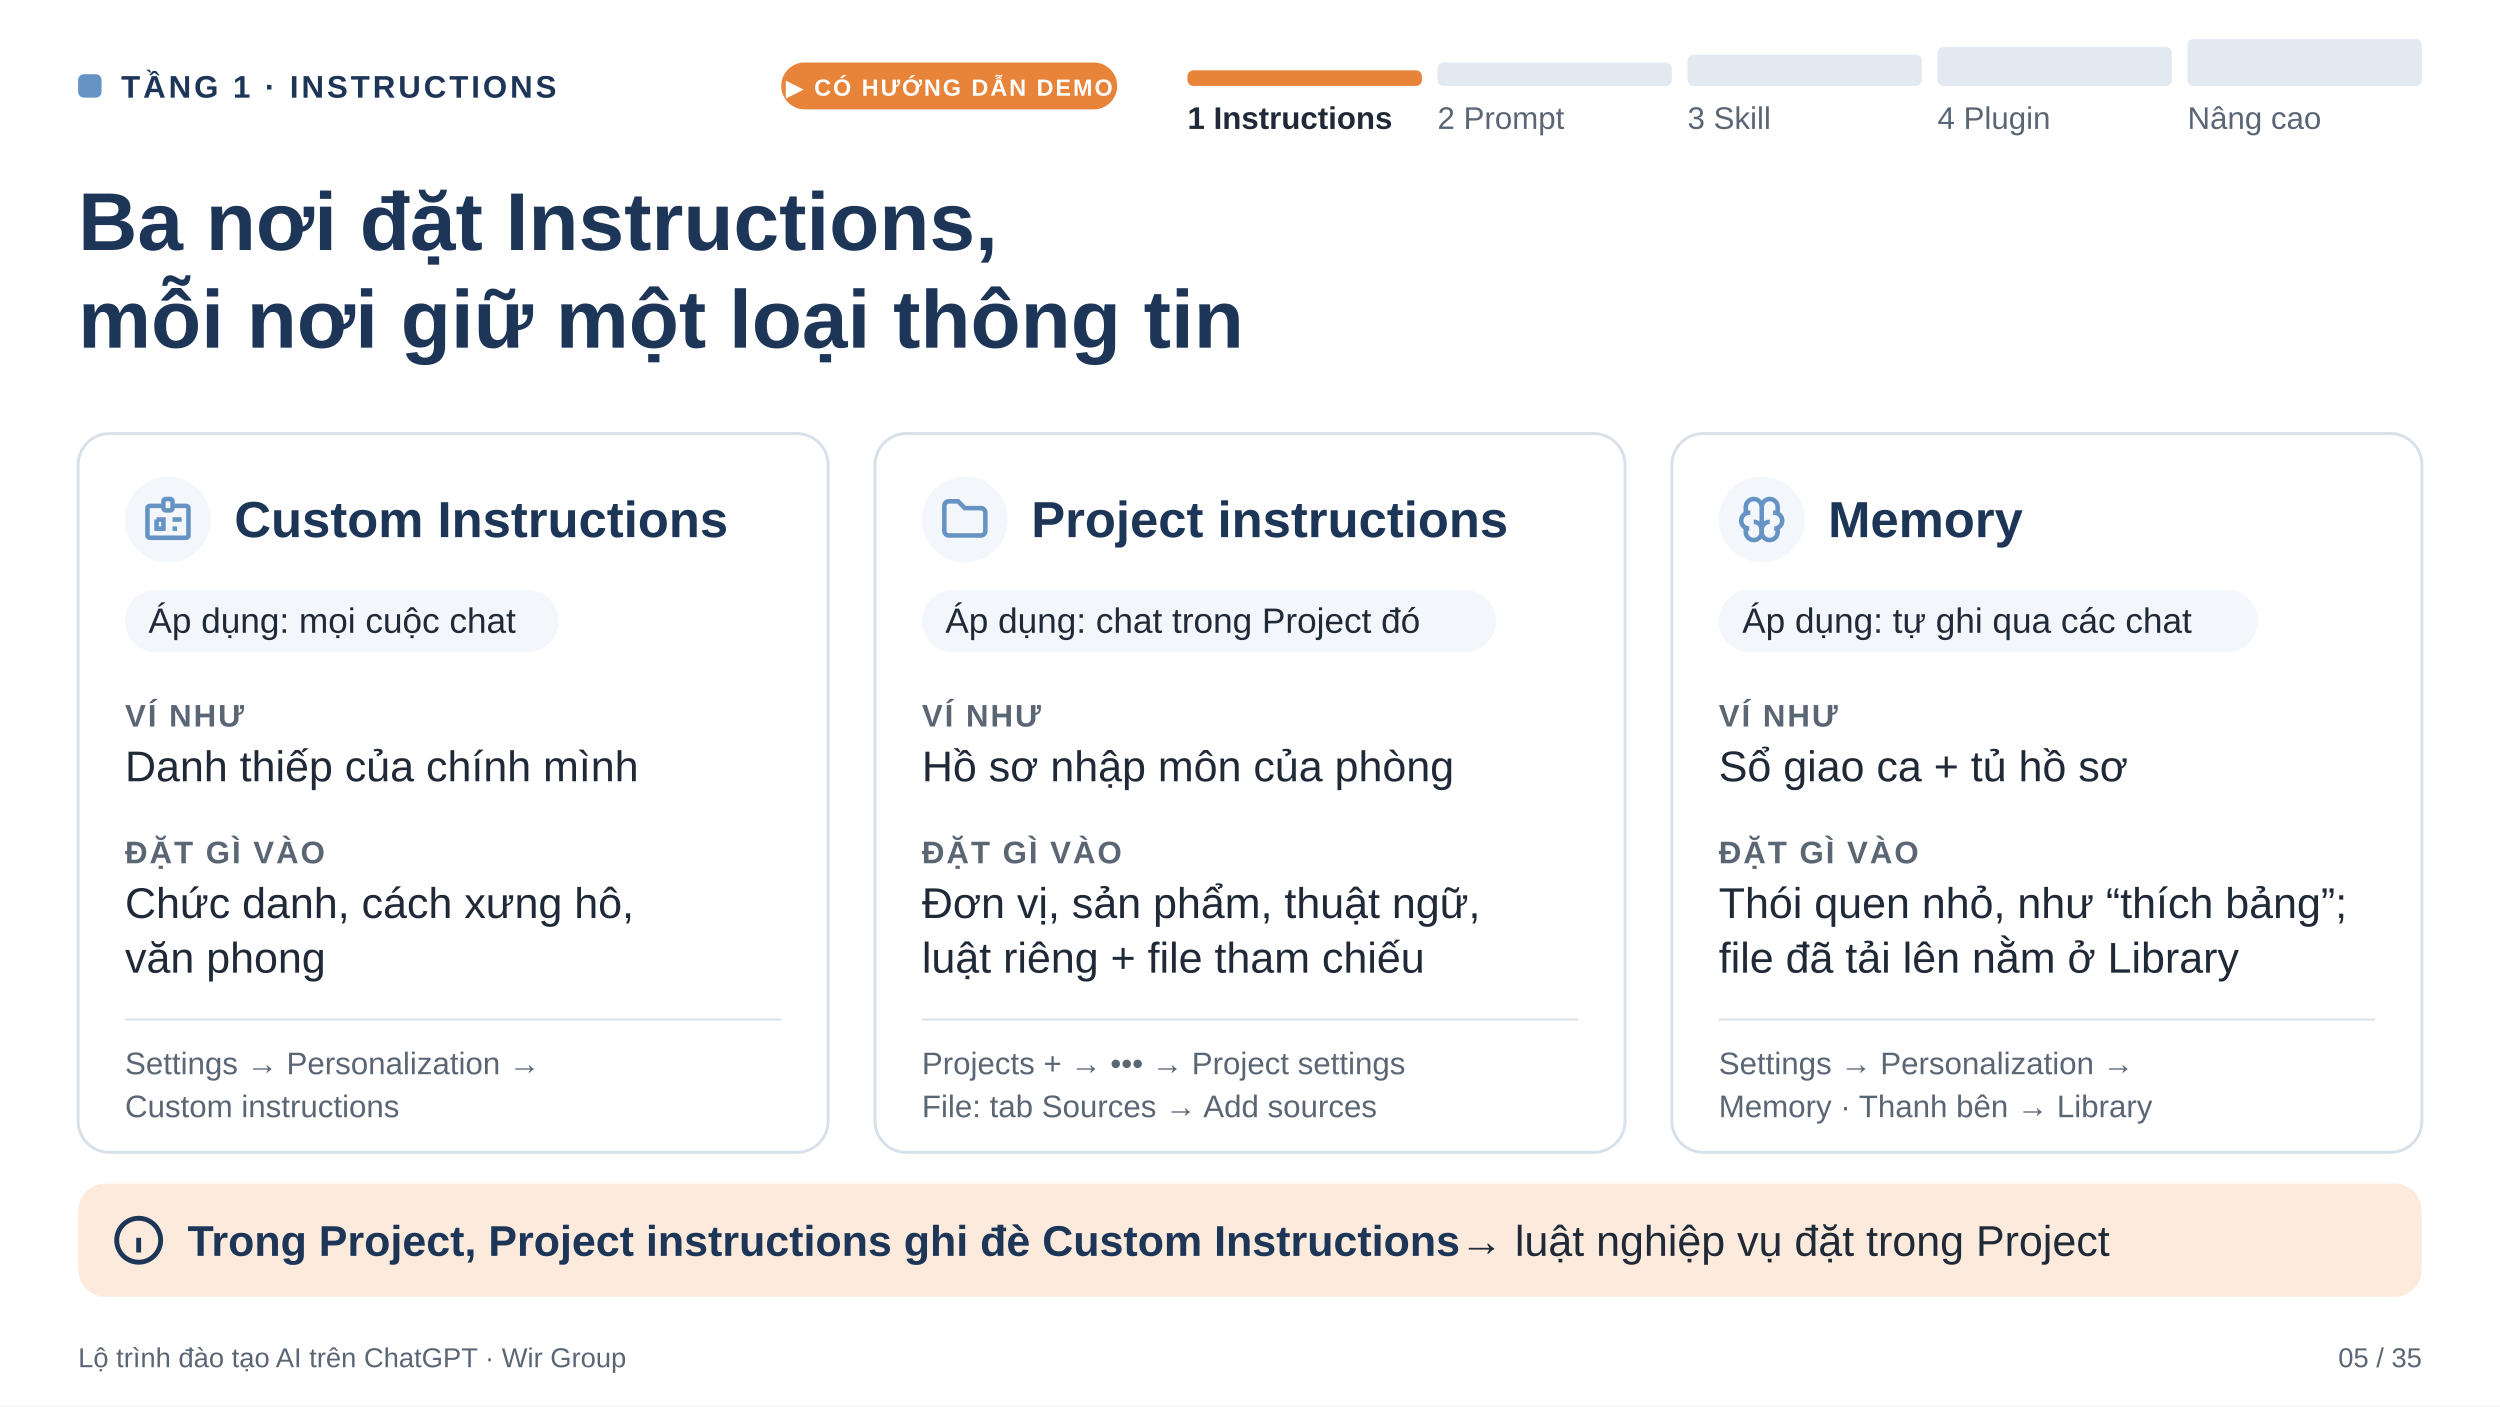
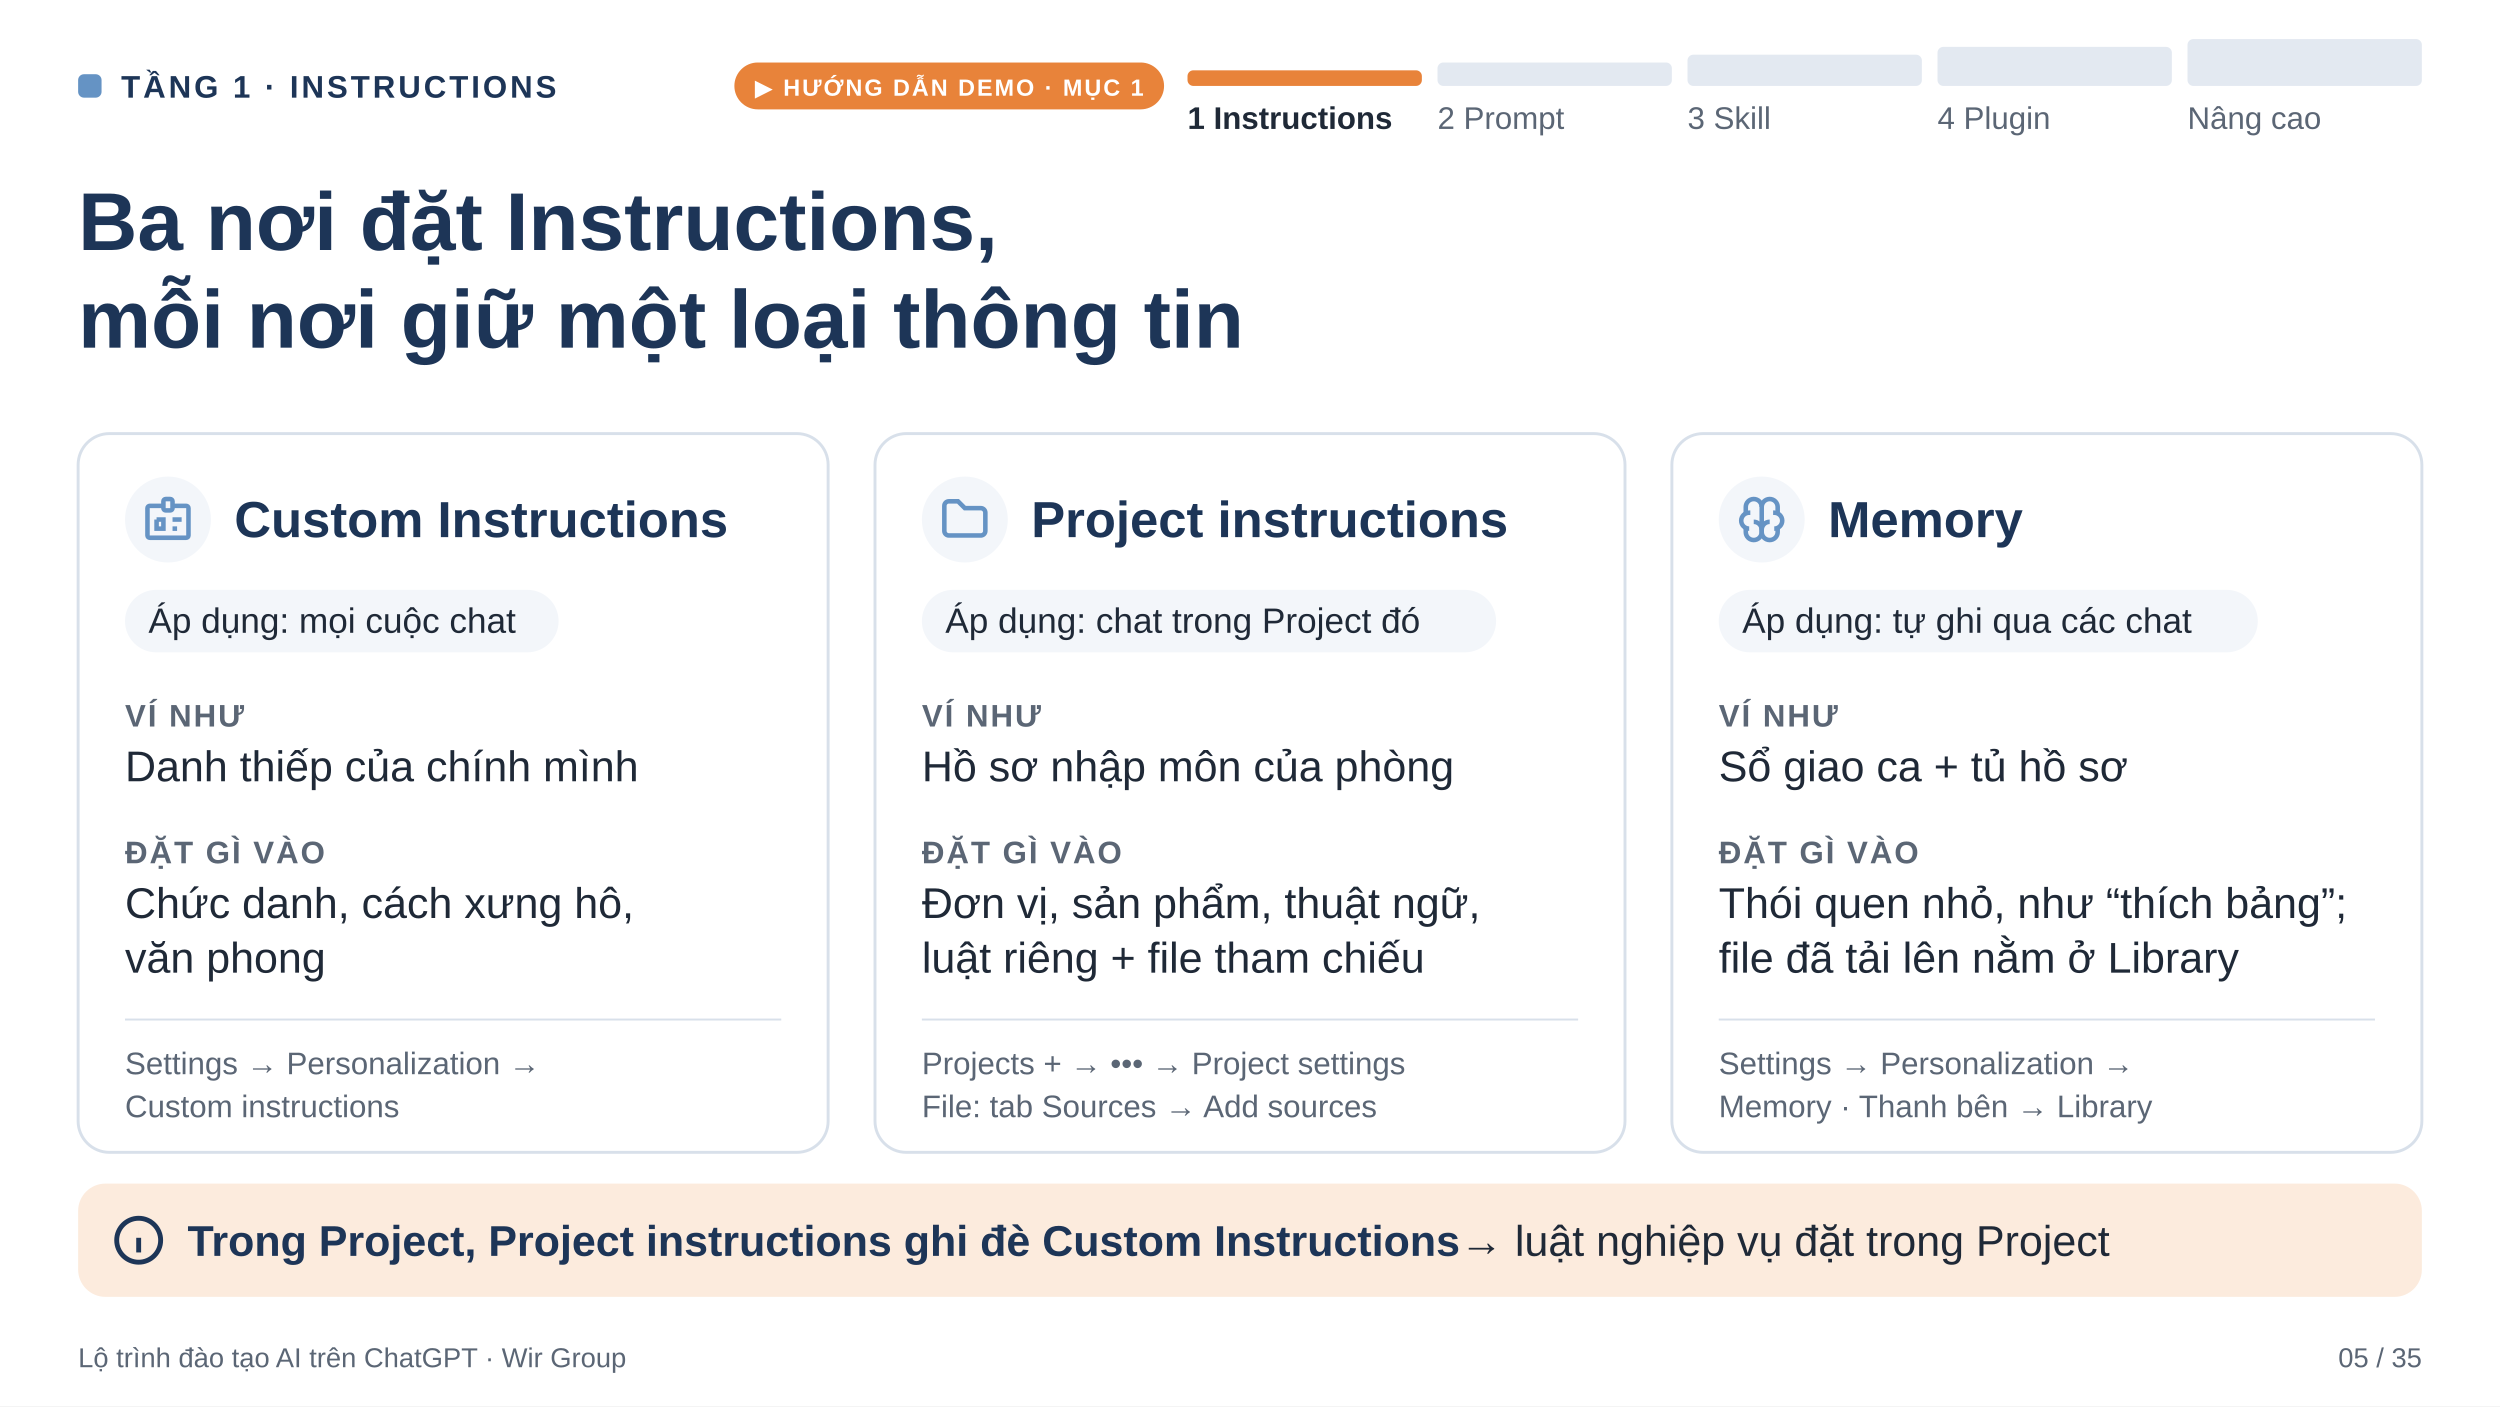
<svg xmlns="http://www.w3.org/2000/svg" viewBox="0 0 1280 720" width="1280" height="720" font-family="Aptos, 'Segoe UI', Arial, sans-serif" data-pptx-page-role="content">
  <rect id="bg" data-pptx-role="background" x="0" y="0" width="1280" height="720" fill="#FFFFFF" />
  <g id="section-kicker" data-pptx-role="chrome" data-pptx-bounds="40 30 540 30">
    <rect x="40" y="38" width="12" height="12" rx="3" fill="#6593C4" />
    <text x="62" y="50" font-size="16" font-weight="bold" letter-spacing="1.5" fill="#1D3557">TẦNG 1 · INSTRUCTIONS</text>
  </g>
-   <g id="demo-flag" data-pptx-role="chrome" data-pptx-bounds="400 30 180 28">
-     <rect x="400" y="32" width="172" height="24" rx="12" fill="#E8833A" />
-     <text x="486" y="49" font-size="12" font-weight="bold" letter-spacing="1" fill="#FFFFFF" text-anchor="middle">▶ CÓ HƯỚNG DẪN DEMO</text>
+   <g id="demo-flag" data-pptx-role="chrome" data-pptx-bounds="376 30 224 28">
+     <rect x="376" y="32" width="220" height="24" rx="12" fill="#E8833A" />
+     <text x="486" y="49" font-size="12" font-weight="bold" letter-spacing="1" fill="#FFFFFF" text-anchor="middle">▶ HƯỚNG DẪN DEMO · MỤC 1</text>
  </g>
  <g id="roadmap-tracker" data-pptx-role="chrome" data-pptx-bounds="600 14 640 62">
    <rect x="608" y="36" width="120" height="8" rx="3" fill="#E8833A" />
    <rect x="736" y="32" width="120" height="12" rx="3" fill="#E3E9F1" />
    <rect x="864" y="28" width="120" height="16" rx="3" fill="#E3E9F1" />
    <rect x="992" y="24" width="120" height="20" rx="3" fill="#E3E9F1" />
    <rect x="1120" y="20" width="120" height="24" rx="3" fill="#E3E9F1" />
    <text x="608" y="66" font-size="16" font-weight="bold" fill="#1F2937">1 Instructions</text>
    <text x="736" y="66" font-size="16" fill="#5B6675">2 Prompt</text>
    <text x="864" y="66" font-size="16" fill="#5B6675">3 Skill</text>
    <text x="992" y="66" font-size="16" fill="#5B6675">4 Plugin</text>
    <text x="1120" y="66" font-size="16" fill="#5B6675">Nâng cao</text>
  </g>
  <text font-size="42" font-weight="bold" fill="#1D3557" x="40" y="128">Ba nơi đặt Instructions,</text>
  <text font-size="42" font-weight="bold" fill="#1D3557" x="40" y="178">mỗi nơi giữ một loại thông tin</text>
  <g id="card-custom" data-pptx-bounds="40 222 384 368">
    <rect x="40" y="222" width="384" height="368" rx="16" fill="#FFFFFF" stroke="#D8E0EA" stroke-width="1.5" />
    <circle cx="86" cy="266" r="22" fill="#F3F6FA" />
    <g transform="translate(72, 252) scale(1.16667)" fill="none" stroke="#6593C4" stroke-width="2">
      <path d="M7 12h3v4h-3l0 -4" />
      <path d="M10 6h-6a1 1 0 0 0 -1 1v12a1 1 0 0 0 1 1h16a1 1 0 0 0 1 -1v-12a1 1 0 0 0 -1 -1h-6" />
      <path d="M10 4a1 1 0 0 1 1 -1h2a1 1 0 0 1 1 1v3a1 1 0 0 1 -1 1h-2a1 1 0 0 1 -1 -1l0 -3" />
      <path d="M14 16h2" />
      <path d="M14 12h4" />
    </g>
    <text x="120" y="275" font-size="26" font-weight="bold" fill="#1D3557">Custom Instructions</text>
    <rect x="64" y="302" width="222" height="32" rx="16" fill="#F3F6FA" />
    <text x="76" y="324" font-size="18" fill="#1F2937">Áp dụng: mọi cuộc chat</text>
    <text x="64" y="372" font-size="16" font-weight="bold" letter-spacing="1" fill="#5B6675">VÍ NHƯ</text>
    <text x="64" y="400" font-size="22" fill="#1F2937">Danh thiếp của chính mình</text>
    <text x="64" y="442" font-size="16" font-weight="bold" letter-spacing="1" fill="#5B6675">ĐẶT GÌ VÀO</text>
    <text font-size="22" fill="#1F2937" x="64" y="470">Chức danh, cách xưng hô,</text>
    <text font-size="22" fill="#1F2937" x="64" y="498">văn phong</text>
    <line x1="64" y1="522" x2="400" y2="522" stroke="#D8E0EA" stroke-width="1" />
    <text font-size="16" fill="#5B6675" x="64" y="550">Settings → Personalization →</text>
    <text font-size="16" fill="#5B6675" x="64" y="572">Custom instructions</text>
  </g>
  <g id="card-project" data-pptx-bounds="448 222 384 368">
    <rect x="448" y="222" width="384" height="368" rx="16" fill="#FFFFFF" stroke="#D8E0EA" stroke-width="1.5" />
    <circle cx="494" cy="266" r="22" fill="#F3F6FA" />
    <g transform="translate(480, 252) scale(1.16667)" fill="none" stroke="#6593C4" stroke-width="2">
      <path d="M5 4h4l3 3h7a2 2 0 0 1 2 2v8a2 2 0 0 1 -2 2h-14a2 2 0 0 1 -2 -2v-11a2 2 0 0 1 2 -2" />
    </g>
    <text x="528" y="275" font-size="26" font-weight="bold" fill="#1D3557">Project instructions</text>
    <rect x="472" y="302" width="294" height="32" rx="16" fill="#F3F6FA" />
    <text x="484" y="324" font-size="18" fill="#1F2937">Áp dụng: chat trong Project đó</text>
    <text x="472" y="372" font-size="16" font-weight="bold" letter-spacing="1" fill="#5B6675">VÍ NHƯ</text>
    <text x="472" y="400" font-size="22" fill="#1F2937">Hồ sơ nhập môn của phòng</text>
    <text x="472" y="442" font-size="16" font-weight="bold" letter-spacing="1" fill="#5B6675">ĐẶT GÌ VÀO</text>
    <text font-size="22" fill="#1F2937" x="472" y="470">Đơn vị, sản phẩm, thuật ngữ,</text>
    <text font-size="22" fill="#1F2937" x="472" y="498">luật riêng + file tham chiếu</text>
    <line x1="472" y1="522" x2="808" y2="522" stroke="#D8E0EA" stroke-width="1" />
    <text font-size="16" fill="#5B6675" x="472" y="550">Projects + → ••• → Project settings</text>
    <text font-size="16" fill="#5B6675" x="472" y="572">File: tab Sources → Add sources</text>
  </g>
  <g id="card-memory" data-pptx-bounds="856 222 384 368">
    <rect x="856" y="222" width="384" height="368" rx="16" fill="#FFFFFF" stroke="#D8E0EA" stroke-width="1.5" />
    <circle cx="902" cy="266" r="22" fill="#F3F6FA" />
    <g transform="translate(888, 252) scale(1.16667)" fill="none" stroke="#6593C4" stroke-width="2">
      <path d="M15.5 13a3.5 3.5 0 0 0 -3.5 3.5v1a3.5 3.5 0 0 0 7 0v-1.8" />
      <path d="M8.5 13a3.5 3.5 0 0 1 3.5 3.5v1a3.5 3.5 0 0 1 -7 0v-1.8" />
      <path d="M17.5 16a3.5 3.5 0 0 0 0 -7h-.5" />
      <path d="M19 9.3v-2.8a3.5 3.5 0 0 0 -7 0" />
      <path d="M6.5 16a3.5 3.5 0 0 1 0 -7h.5" />
      <path d="M5 9.3v-2.8a3.5 3.5 0 0 1 7 0v10" />
    </g>
    <text x="936" y="275" font-size="26" font-weight="bold" fill="#1D3557">Memory</text>
    <rect x="880" y="302" width="276" height="32" rx="16" fill="#F3F6FA" />
    <text x="892" y="324" font-size="18" fill="#1F2937">Áp dụng: tự ghi qua các chat</text>
    <text x="880" y="372" font-size="16" font-weight="bold" letter-spacing="1" fill="#5B6675">VÍ NHƯ</text>
    <text x="880" y="400" font-size="22" fill="#1F2937">Sổ giao ca + tủ hồ sơ</text>
    <text x="880" y="442" font-size="16" font-weight="bold" letter-spacing="1" fill="#5B6675">ĐẶT GÌ VÀO</text>
    <text font-size="22" fill="#1F2937" x="880" y="470">Thói quen nhỏ, như “thích bảng”;</text>
    <text font-size="22" fill="#1F2937" x="880" y="498">file đã tải lên nằm ở Library</text>
    <line x1="880" y1="522" x2="1216" y2="522" stroke="#D8E0EA" stroke-width="1" />
    <text font-size="16" fill="#5B6675" x="880" y="550">Settings → Personalization →</text>
    <text font-size="16" fill="#5B6675" x="880" y="572">Memory · Thanh bên → Library</text>
  </g>
  <g id="override-callout" data-pptx-bounds="40 606 1215 58">
    <rect x="40" y="606" width="1200" height="58" rx="14" fill="#FCEBDD" />
    <g transform="translate(56, 620) scale(1.25)" fill="none" stroke="#1D3557" stroke-width="2">
      <path d="M3 12a9 9 0 1 0 18 0a9 9 0 0 0 -18 0" />
      <path d="M12 9h.01" />
      <path d="M11 12h1v4h1" />
    </g>
    <text x="96" y="643" font-size="22" font-weight="bold" fill="#1D3557">Trong Project, Project instructions ghi đè Custom Instructions<tspan font-weight="normal" fill="#1F2937"> → luật nghiệp vụ đặt trong Project</tspan>
    </text>
  </g>
  <text id="footer-course" data-pptx-role="footer" x="40" y="700" font-size="14" fill="#5B6675">Lộ trình đào tạo AI trên ChatGPT · Wir Group</text>
  <text id="page-number" data-pptx-role="page-number" x="1240" y="700" font-size="14" text-anchor="end" fill="#5B6675">05 / 35</text>
</svg>
